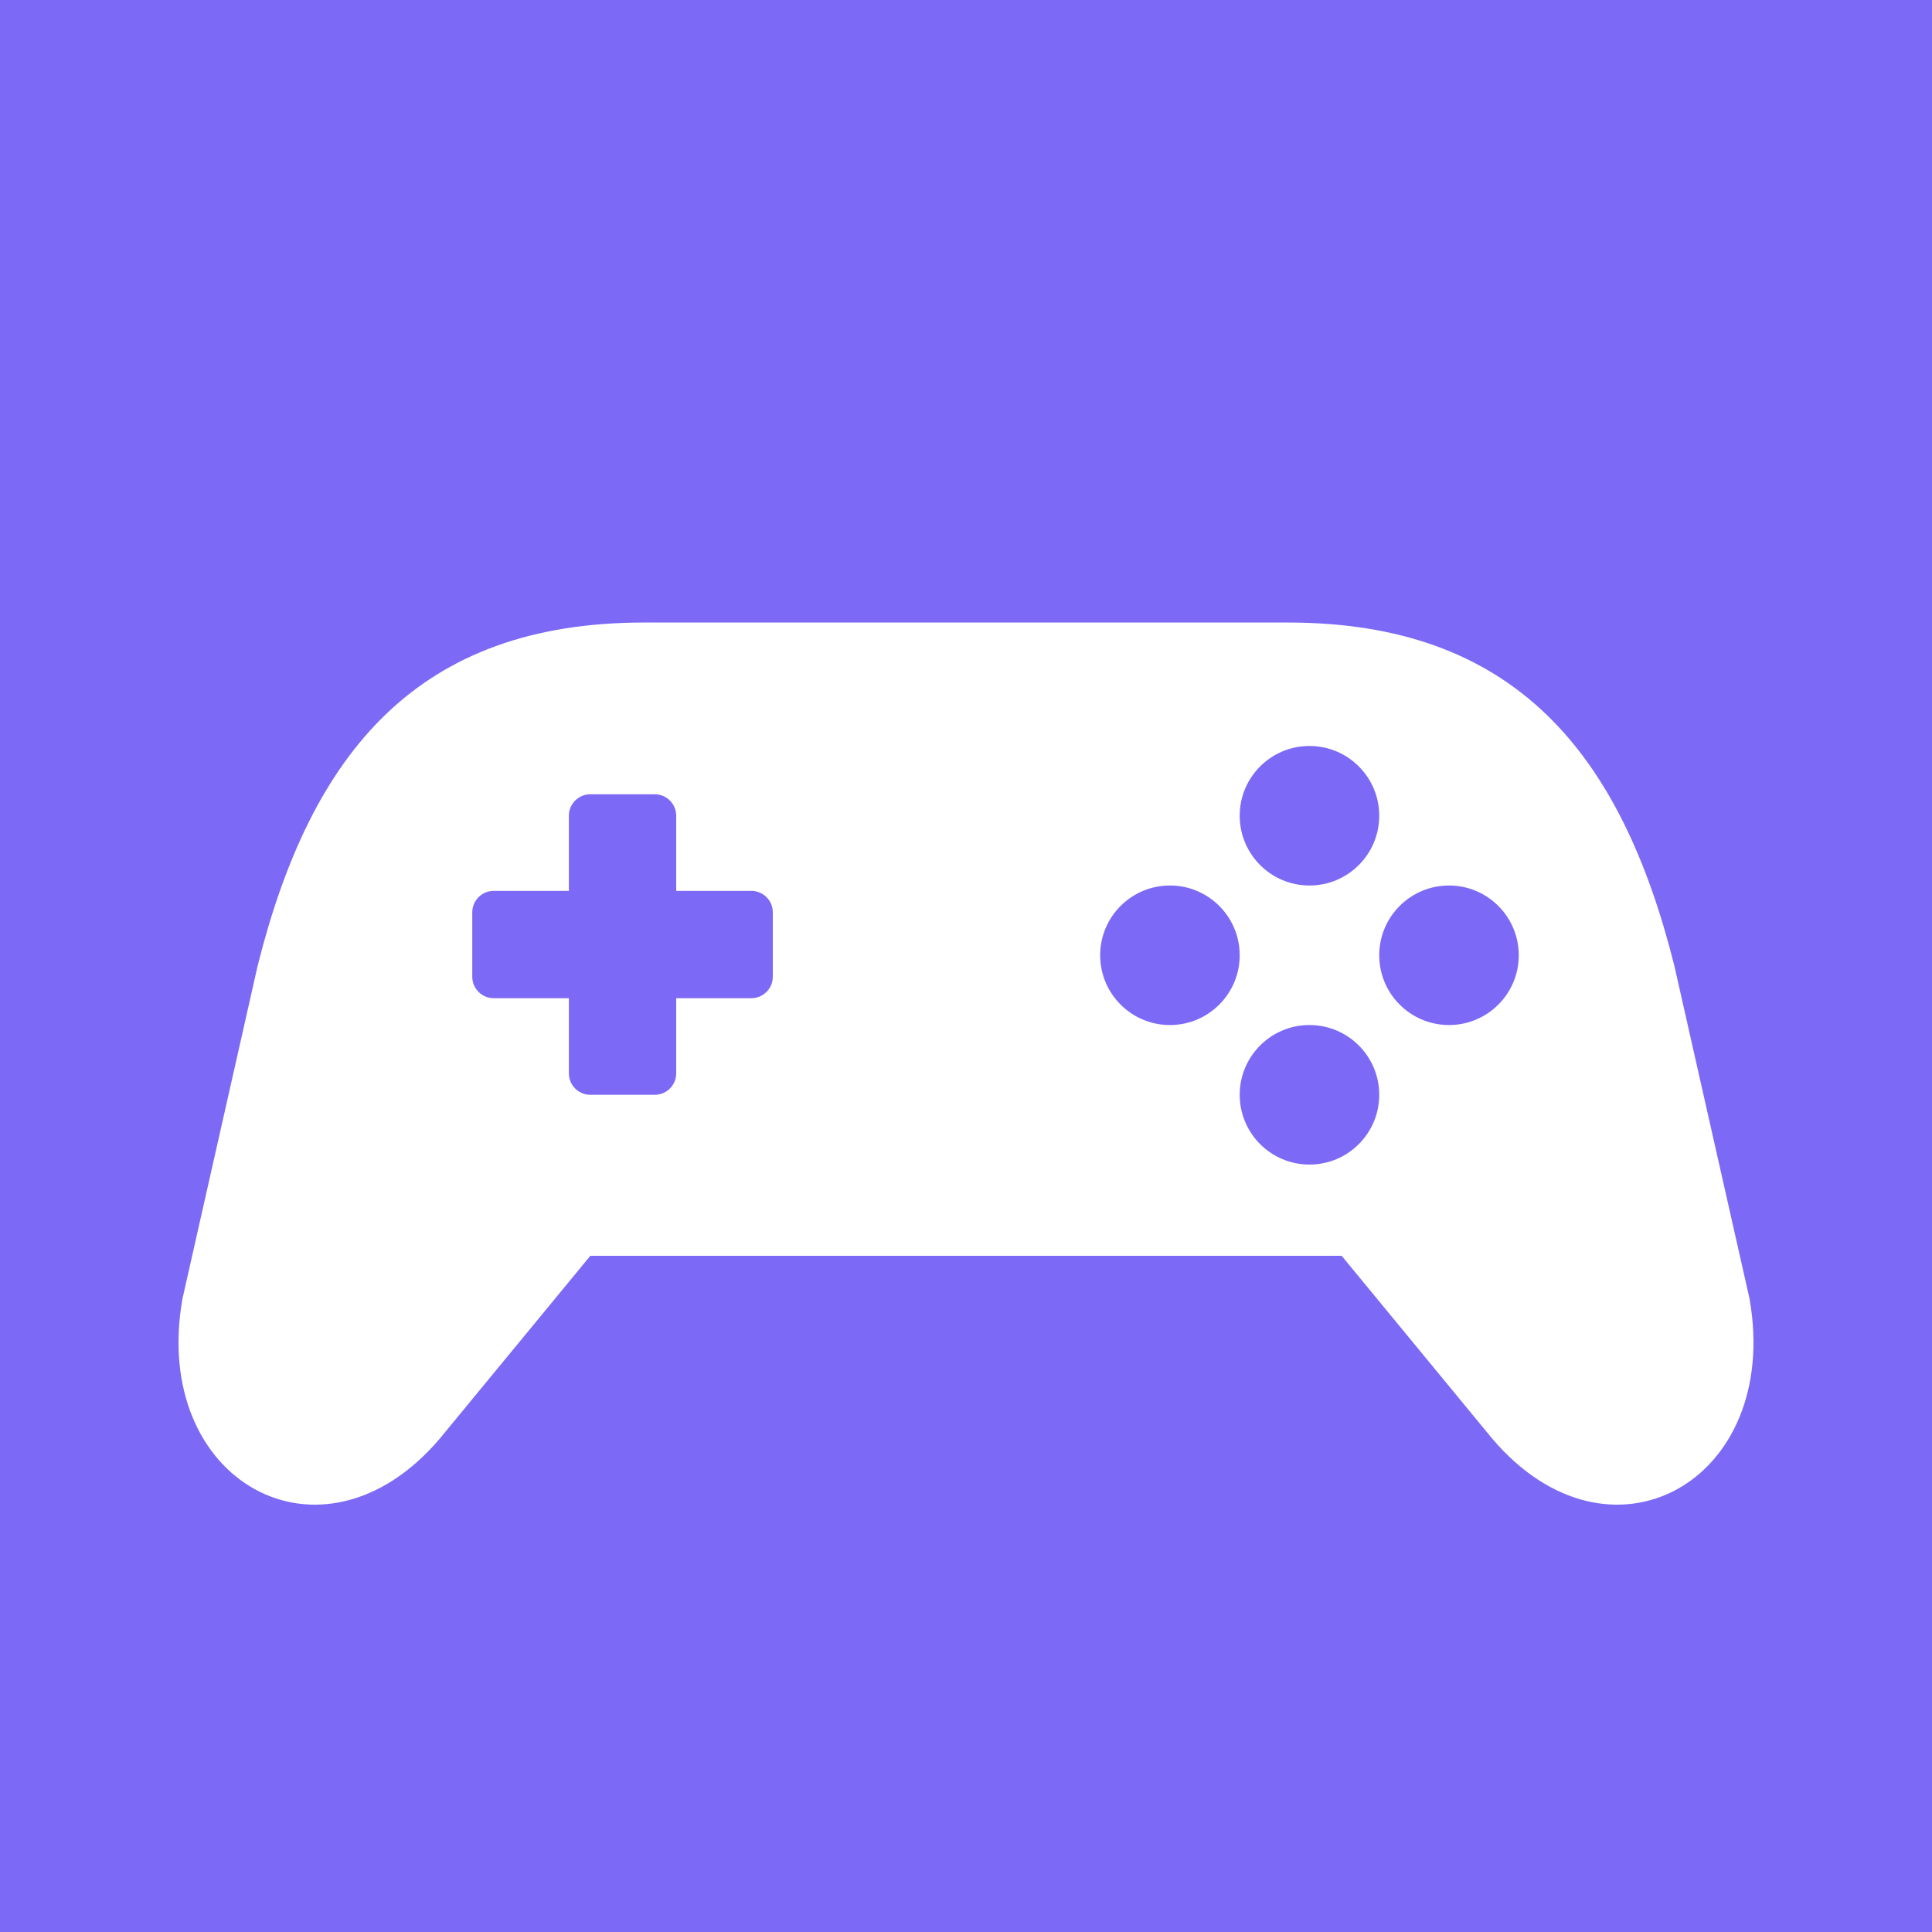
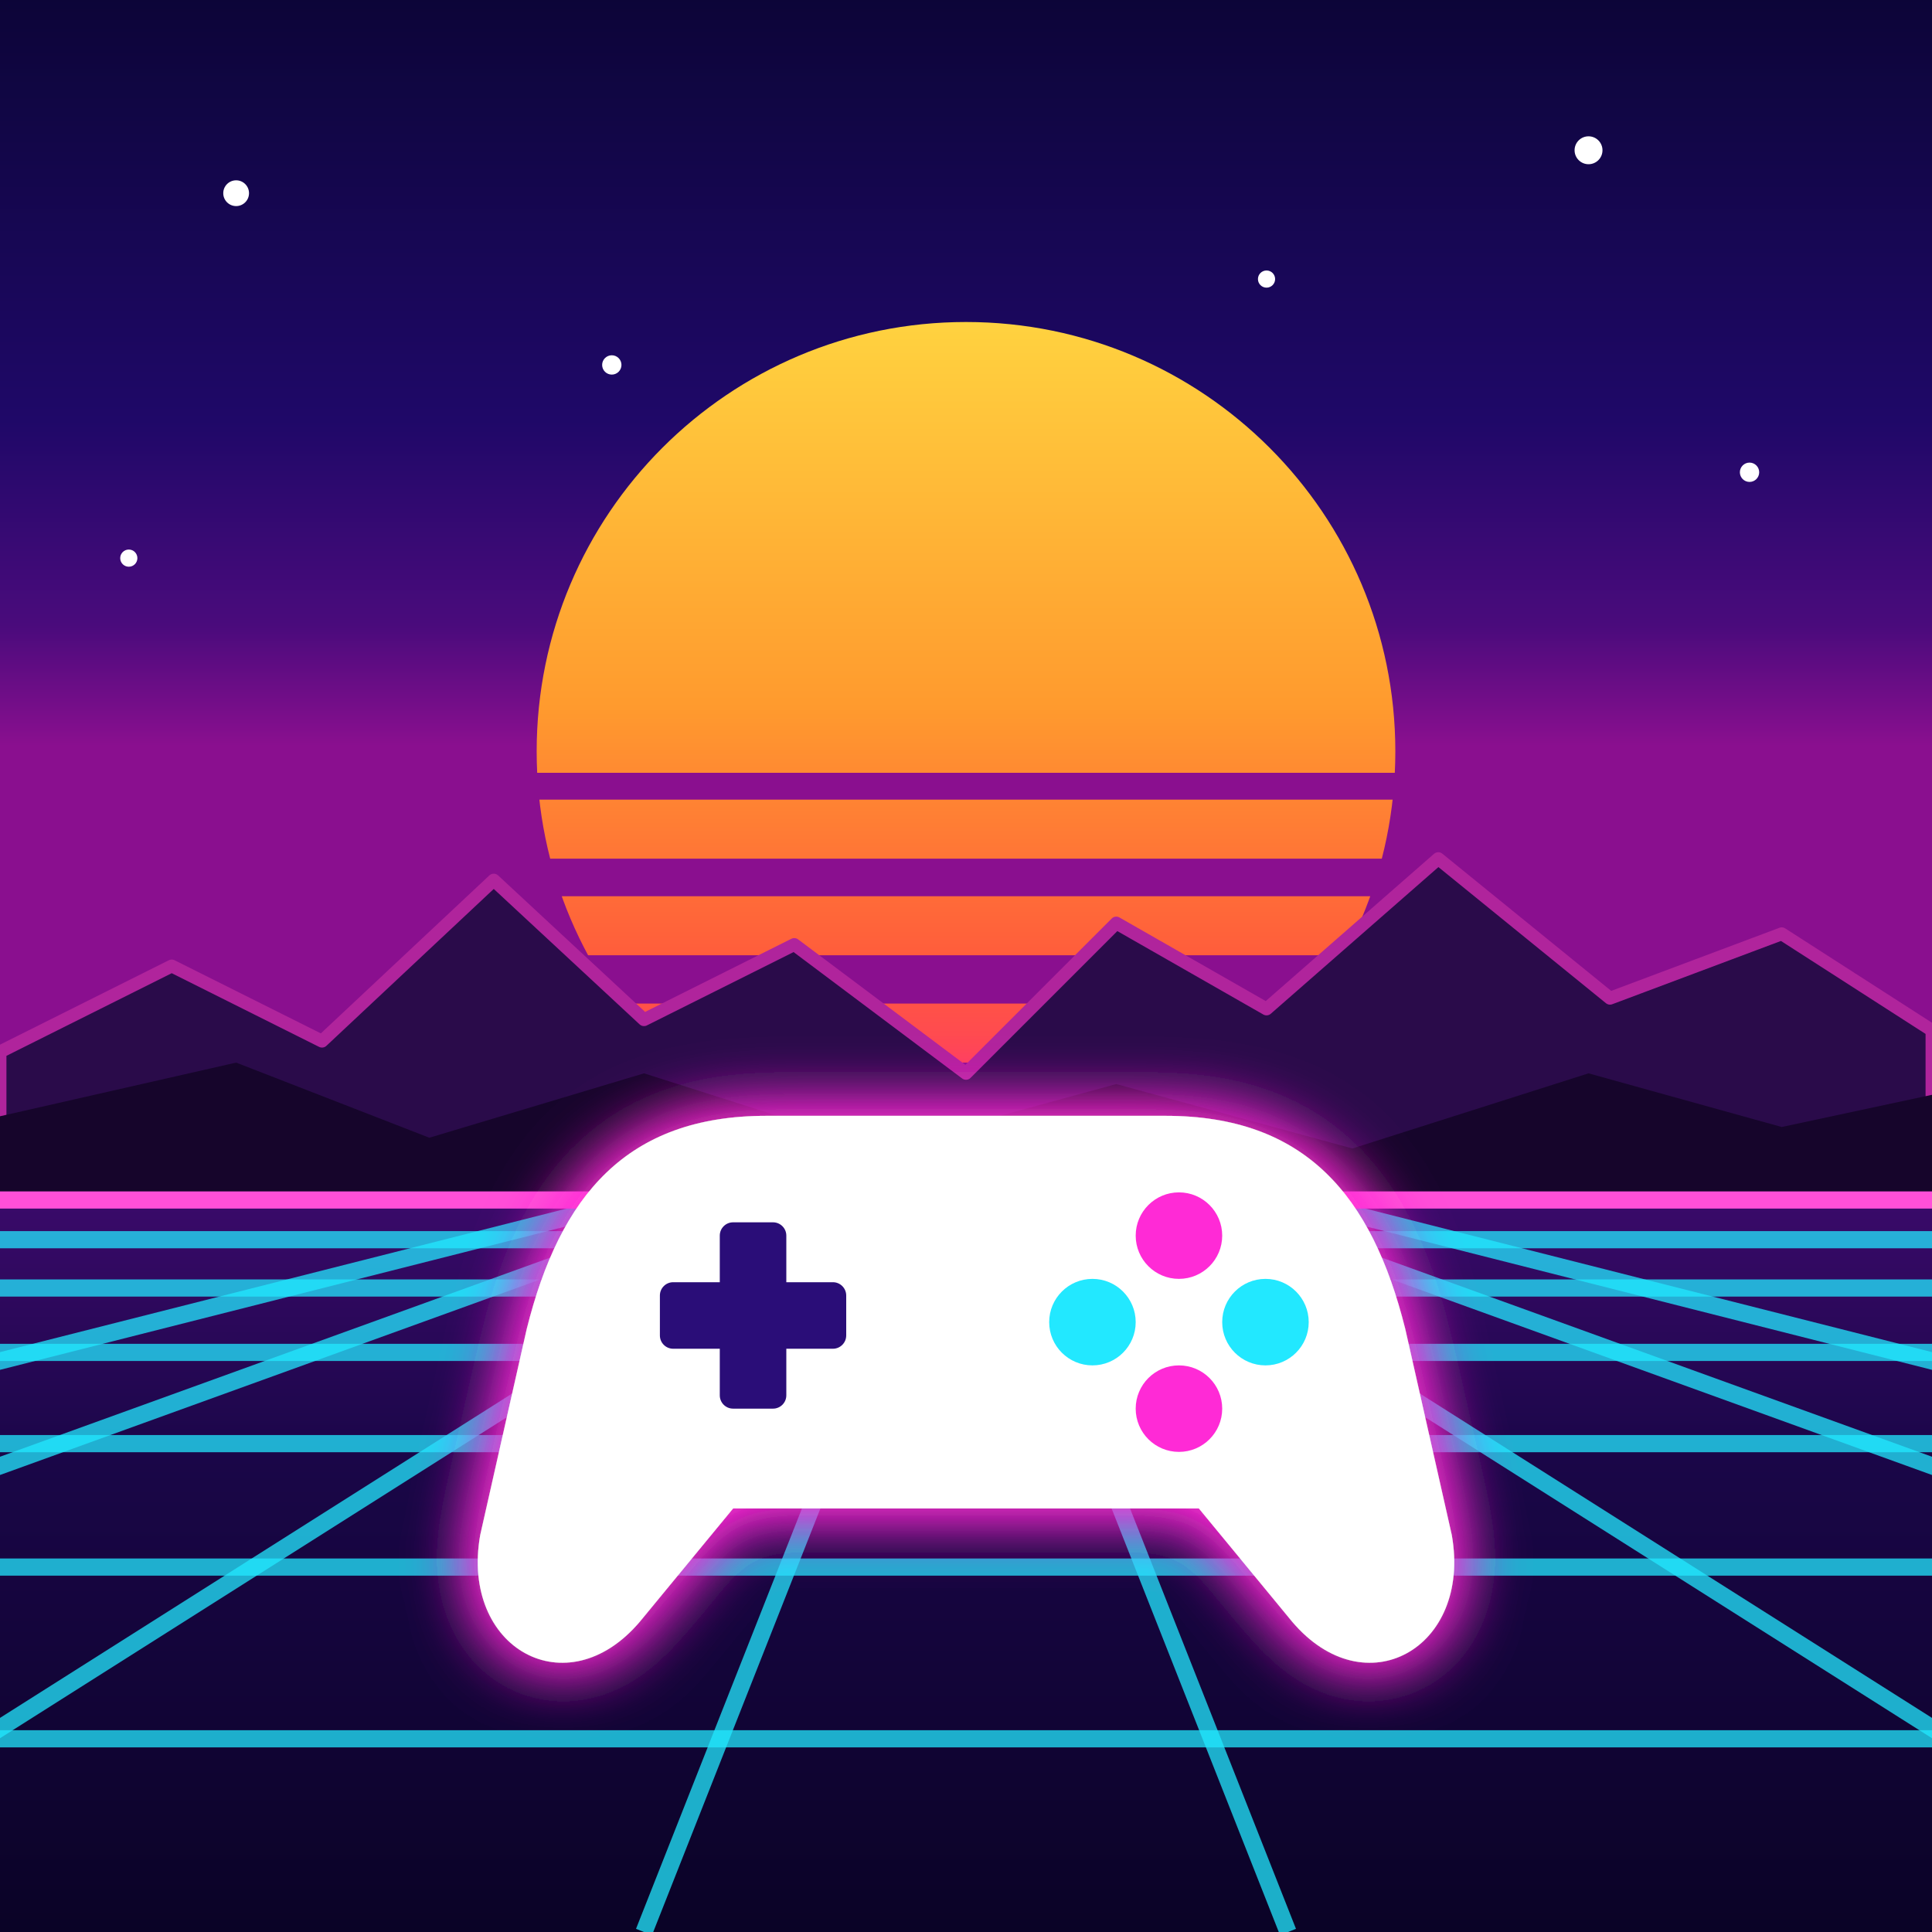
<svg xmlns="http://www.w3.org/2000/svg" width="180" height="180" viewBox="0 0 180 180">
-   <rect width="180" height="180" fill="#7c6af7" />
-   <path d="M60 58 H120 C141 58 151 70 156 90 L163 121 C166 138 150 147 139 134 L125 117 H55            L41 134 C30 147 14 138 17 121 L24 90 C29 70 39 58 60 58 Z" fill="#ffffff" />
-   <rect x="44" y="83" width="28" height="10" rx="2" fill="#7c6af7" />
-   <rect x="53" y="74" width="10" height="28" rx="2" fill="#7c6af7" />
-   <circle cx="122" cy="76" r="6.5" fill="#7c6af7" />
-   <circle cx="135" cy="89" r="6.5" fill="#7c6af7" />
-   <circle cx="109" cy="89" r="6.5" fill="#7c6af7" />
-   <circle cx="122" cy="102" r="6.5" fill="#7c6af7" />
+   <defs>
+     <linearGradient id="sky" x1="0" y1="0" x2="0" y2="1">
+       <stop offset="0" stop-color="#0c0538" />
+       <stop offset=".35" stop-color="#1f0868" />
+       <stop offset=".52" stop-color="#4a0b7c" />
+       <stop offset=".62" stop-color="#8a0f8f" />
+     </linearGradient>
+     <linearGradient id="sun" x1="0" y1="0" x2="0" y2="1">
+       <stop offset="0" stop-color="#ffd23f" />
+       <stop offset=".45" stop-color="#ff9a2e" />
+       <stop offset=".75" stop-color="#ff5a3c" />
+       <stop offset="1" stop-color="#ff2a7a" />
+     </linearGradient>
+     <linearGradient id="floor" x1="0" y1="0" x2="0" y2="1">
+       <stop offset="0" stop-color="#3a0a6a" />
+       <stop offset=".35" stop-color="#1a0648" />
+       <stop offset="1" stop-color="#0a0326" />
+     </linearGradient>
+     <mask id="stripes" maskUnits="userSpaceOnUse" x="0" y="0" width="180" height="180">
+       <rect width="180" height="180" fill="#fff" />
+       <rect x="0" y="72" width="180" height="2.5" fill="#000" />
+       <rect x="0" y="80" width="180" height="3.5" fill="#000" />
+       <rect x="0" y="89" width="180" height="4.5" fill="#000" />
+       <rect x="0" y="99" width="180" height="5.5" fill="#000" />
+     </mask>
+     <clipPath id="above">
+       <rect width="180" height="112" />
+     </clipPath>
+     <clipPath id="below">
+       <rect y="112" width="180" height="68" />
+     </clipPath>
+     <filter id="glow" x="-30%" y="-30%" width="160%" height="160%">
+       <feGaussianBlur in="SourceAlpha" stdDeviation="5" result="blur" />
+       <feFlood flood-color="#ff2bd6" />
+       <feComposite operator="in" in2="blur" result="pink" />
+       <feMerge>
+         <feMergeNode in="pink" />
+         <feMergeNode in="pink" />
+         <feMergeNode in="SourceGraphic" />
+       </feMerge>
+     </filter>
+   </defs>
+   <rect width="180" height="112" fill="url(#sky)" />
+   <g fill="#fff">
+     <circle cx="22" cy="18" r="1.2" />
+     <circle cx="57" cy="34" r=".9" />
+     <circle cx="148" cy="14" r="1.3" />
+     <circle cx="163" cy="44" r=".9" />
+     <circle cx="118" cy="26" r=".8" />
+     <circle cx="12" cy="52" r=".8" />
+   </g>
+   <circle cx="90" cy="70" r="40" fill="url(#sun)" mask="url(#stripes)" clip-path="url(#above)" />
+   <polygon points="0,112 0,98 16,90 30,97 46,82 60,95 74,88 90,100 104,86 118,94 134,80 150,93 166,87 180,96 180,112" fill="#2a0b4a" stroke="#b0249c" stroke-width="1.2" stroke-linejoin="round" />
+   <polygon points="0,112 0,104 22,99 40,106 60,100 82,107 104,101 126,107 148,100 166,105 180,102 180,112" fill="#16052b" />
+   <rect y="112" width="180" height="68" fill="url(#floor)" />
+   <g clip-path="url(#below)" stroke="#22e8ff" stroke-opacity=".75" stroke-width="1.6">
+     <path d="M90 104 L-210 180 M90 104 L-120 180 M90 104 L-30 180 M90 104 L60 180 M90 104 L120 180              M90 104 L210 180 M90 104 L300 180 M90 104 L390 180" fill="none" />
+     <path d="M0 115.5 H180 M0 120 H180 M0 126 H180 M0 134.5 H180 M0 146 H180 M0 162 H180" fill="none" />
+   </g>
+   <rect y="111" width="180" height="1.6" fill="#ff4fd8" />
+   <g transform="translate(90 130) scale(.62) translate(-90 -100)" filter="url(#glow)">
+     <path d="M60 58 H120 C141 58 151 70 156 90 L163 121 C166 138 150 147 139 134 L125 117 H55              L41 134 C30 147 14 138 17 121 L24 90 C29 70 39 58 60 58 Z" fill="#ffffff" />
+     <rect x="44" y="83" width="28" height="10" rx="2" fill="#2c0f78" />
+     <rect x="53" y="74" width="10" height="28" rx="2" fill="#2c0f78" />
+     <circle cx="122" cy="76" r="6.5" fill="#ff2bd6" />
+     <circle cx="135" cy="89" r="6.5" fill="#22e8ff" />
+     <circle cx="109" cy="89" r="6.5" fill="#22e8ff" />
+     <circle cx="122" cy="102" r="6.5" fill="#ff2bd6" />
+   </g>
</svg>
